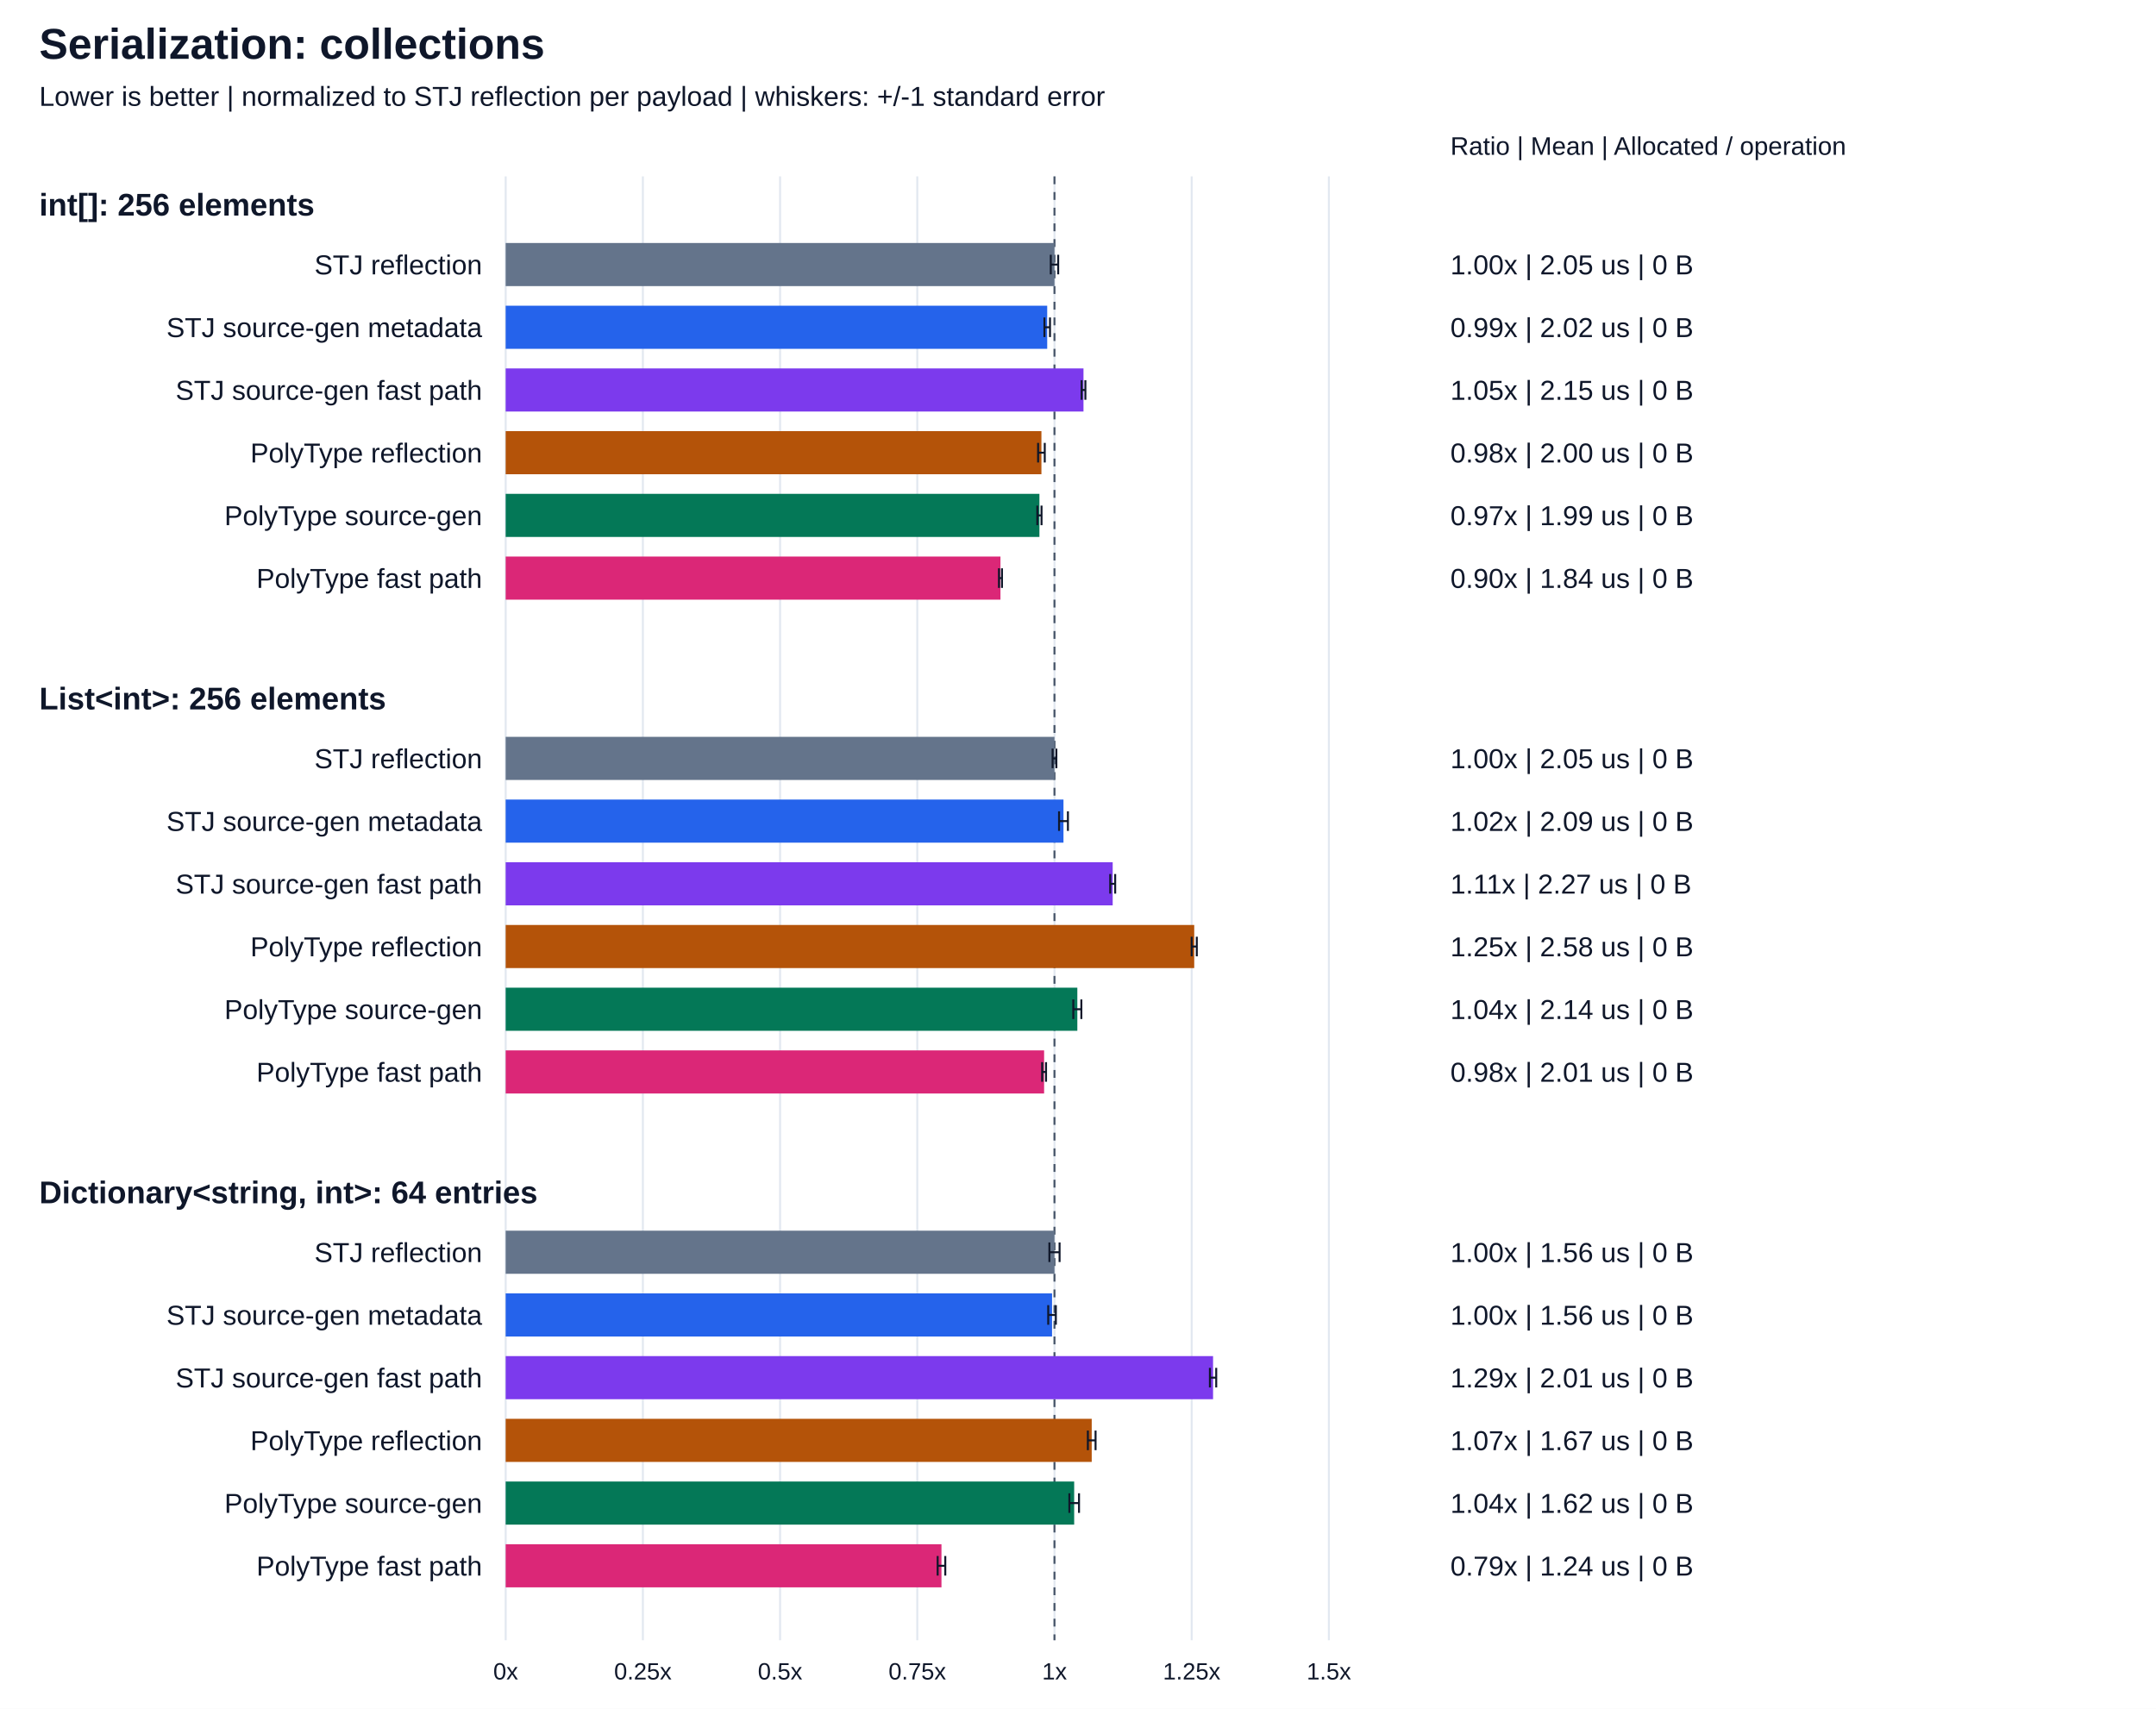
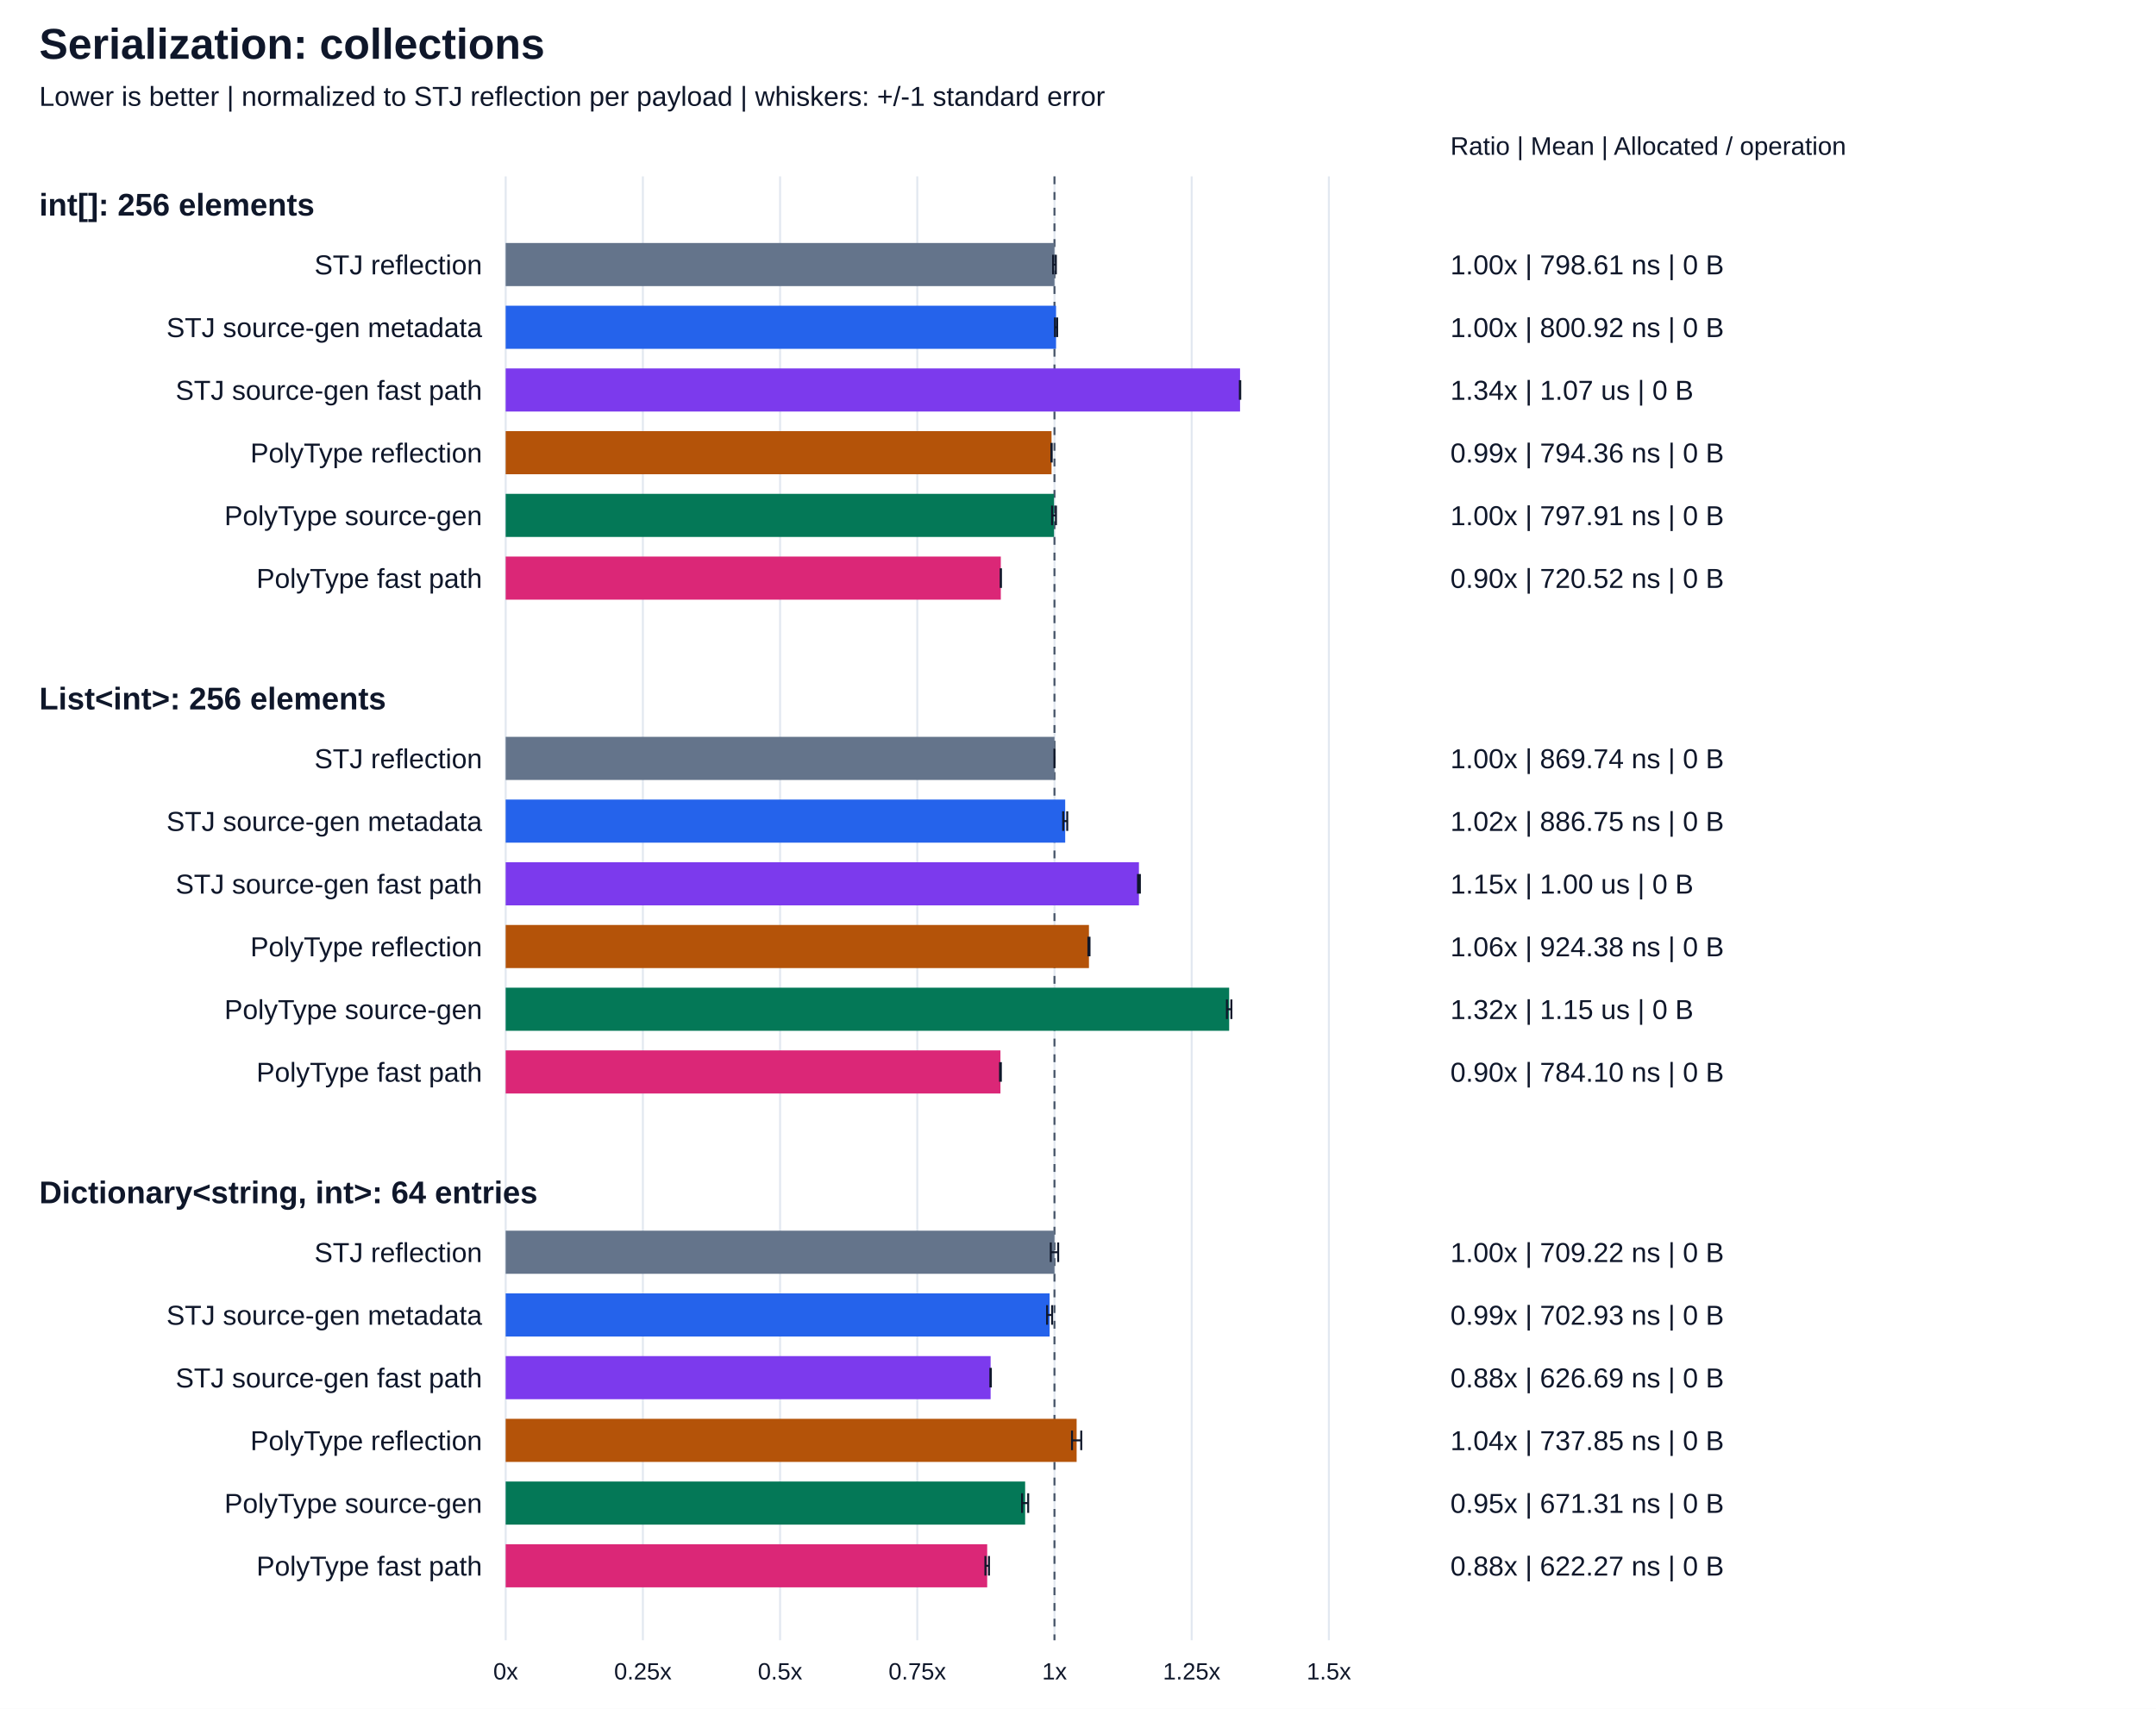
<svg xmlns="http://www.w3.org/2000/svg" width="1100" height="872" viewBox="0 0 1100 872" role="img" aria-labelledby="title desc">
  <rect width="100%" height="100%" fill="#ffffff" />
  <g font-family="Arial, sans-serif" font-size="14" fill="#0f172a">
    <text x="20" y="30" font-size="22" font-weight="bold">Serialization: collections</text>
    <text x="20" y="54">Lower is better | normalized to STJ reflection per payload | whiskers: +/-1 standard error</text>
    <text x="740" y="79" font-size="13">Ratio | Mean | Allocated / operation</text>
    <line x1="258.00" y1="90" x2="258.00" y2="837" stroke="#e2e8f0" />
    <text x="258.00" y="857" text-anchor="middle" font-size="12">0x</text>
    <line x1="328.00" y1="90" x2="328.00" y2="837" stroke="#e2e8f0" />
    <text x="328.00" y="857" text-anchor="middle" font-size="12">0.25x</text>
    <line x1="398.00" y1="90" x2="398.00" y2="837" stroke="#e2e8f0" />
    <text x="398.00" y="857" text-anchor="middle" font-size="12">0.5x</text>
    <line x1="468.00" y1="90" x2="468.00" y2="837" stroke="#e2e8f0" />
    <text x="468.00" y="857" text-anchor="middle" font-size="12">0.75x</text>
    <line x1="538.00" y1="90" x2="538.00" y2="837" stroke="#e2e8f0" />
    <text x="538.00" y="857" text-anchor="middle" font-size="12">1x</text>
    <line x1="608.00" y1="90" x2="608.00" y2="837" stroke="#e2e8f0" />
    <text x="608.00" y="857" text-anchor="middle" font-size="12">1.25x</text>
    <line x1="678.00" y1="90" x2="678.00" y2="837" stroke="#e2e8f0" />
    <text x="678.00" y="857" text-anchor="middle" font-size="12">1.5x</text>
    <line x1="538.00" y1="90" x2="538.00" y2="837" stroke="#475569" stroke-dasharray="4 4" />
    <text x="20" y="110" font-weight="bold" font-size="16">int[]: 256 elements</text>
    <text x="246" y="140" text-anchor="end">STJ reflection</text>
    <rect x="258" y="124" width="280.00" height="22" fill="#64748b" />
-     <path d="M 536.11 135 H 539.89 M 536.11 130 V 140 M 539.89 130 V 140" stroke="#0f172a" fill="none" />
-     <text x="740" y="140">1.00x | 2.05 us | 0 B</text>
+     <path d="M 537.30 135 H 538.70 M 537.30 130 V 140 M 538.70 130 V 140" stroke="#0f172a" fill="none" />
+     <text x="740" y="140">1.00x | 798.61 ns | 0 B</text>
    <text x="246" y="172" text-anchor="end">STJ source-gen metadata</text>
-     <rect x="258" y="156" width="276.29" height="22" fill="#2563eb" />
-     <path d="M 532.87 167 H 535.71 M 532.87 162 V 172 M 535.71 162 V 172" stroke="#0f172a" fill="none" />
-     <text x="740" y="172">0.99x | 2.02 us | 0 B</text>
+     <rect x="258" y="156" width="280.81" height="22" fill="#2563eb" />
+     <path d="M 538.25 167 H 539.37 M 538.25 162 V 172 M 539.37 162 V 172" stroke="#0f172a" fill="none" />
+     <text x="740" y="172">1.00x | 800.92 ns | 0 B</text>
    <text x="246" y="204" text-anchor="end">STJ source-gen fast path</text>
-     <rect x="258" y="188" width="294.80" height="22" fill="#7c3aed" />
-     <path d="M 551.84 199 H 553.77 M 551.84 194 V 204 M 553.77 194 V 204" stroke="#0f172a" fill="none" />
-     <text x="740" y="204">1.05x | 2.15 us | 0 B</text>
+     <rect x="258" y="188" width="374.68" height="22" fill="#7c3aed" />
+     <path d="M 632.59 199 H 632.78 M 632.59 194 V 204 M 632.78 194 V 204" stroke="#0f172a" fill="none" />
+     <text x="740" y="204">1.34x | 1.07 us | 0 B</text>
    <text x="246" y="236" text-anchor="end">PolyType reflection</text>
-     <rect x="258" y="220" width="273.34" height="22" fill="#b45309" />
-     <path d="M 529.64 231 H 533.04 M 529.64 226 V 236 M 533.04 226 V 236" stroke="#0f172a" fill="none" />
-     <text x="740" y="236">0.98x | 2.00 us | 0 B</text>
+     <rect x="258" y="220" width="278.51" height="22" fill="#b45309" />
+     <path d="M 536.42 231 H 536.59 M 536.42 226 V 236 M 536.59 226 V 236" stroke="#0f172a" fill="none" />
+     <text x="740" y="236">0.99x | 794.36 ns | 0 B</text>
    <text x="246" y="268" text-anchor="end">PolyType source-gen</text>
-     <rect x="258" y="252" width="272.32" height="22" fill="#047857" />
-     <path d="M 529.24 263 H 531.40 M 529.24 258 V 268 M 531.40 258 V 268" stroke="#0f172a" fill="none" />
-     <text x="740" y="268">0.97x | 1.99 us | 0 B</text>
+     <rect x="258" y="252" width="279.76" height="22" fill="#047857" />
+     <path d="M 536.76 263 H 538.75 M 536.76 258 V 268 M 538.75 258 V 268" stroke="#0f172a" fill="none" />
+     <text x="740" y="268">1.00x | 797.91 ns | 0 B</text>
    <text x="246" y="300" text-anchor="end">PolyType fast path</text>
-     <rect x="258" y="284" width="252.44" height="22" fill="#db2777" />
-     <path d="M 509.67 295 H 511.22 M 509.67 290 V 300 M 511.22 290 V 300" stroke="#0f172a" fill="none" />
-     <text x="740" y="300">0.90x | 1.84 us | 0 B</text>
+     <rect x="258" y="284" width="252.62" height="22" fill="#db2777" />
+     <path d="M 510.55 295 H 510.70 M 510.55 290 V 300 M 510.70 290 V 300" stroke="#0f172a" fill="none" />
+     <text x="740" y="300">0.90x | 720.52 ns | 0 B</text>
    <text x="20" y="362" font-weight="bold" font-size="16">List&lt;int&gt;: 256 elements</text>
    <text x="246" y="392" text-anchor="end">STJ reflection</text>
    <rect x="258" y="376" width="280.00" height="22" fill="#64748b" />
-     <path d="M 537.04 387 H 538.96 M 537.04 382 V 392 M 538.96 382 V 392" stroke="#0f172a" fill="none" />
-     <text x="740" y="392">1.00x | 2.05 us | 0 B</text>
+     <path d="M 537.97 387 H 538.03 M 537.97 382 V 392 M 538.03 382 V 392" stroke="#0f172a" fill="none" />
+     <text x="740" y="392">1.00x | 869.74 ns | 0 B</text>
    <text x="246" y="424" text-anchor="end">STJ source-gen metadata</text>
-     <rect x="258" y="408" width="284.59" height="22" fill="#2563eb" />
-     <path d="M 540.33 419 H 544.86 M 540.33 414 V 424 M 544.86 414 V 424" stroke="#0f172a" fill="none" />
-     <text x="740" y="424">1.02x | 2.09 us | 0 B</text>
+     <rect x="258" y="408" width="285.47" height="22" fill="#2563eb" />
+     <path d="M 542.44 419 H 544.51 M 542.44 414 V 424 M 544.51 414 V 424" stroke="#0f172a" fill="none" />
+     <text x="740" y="424">1.02x | 886.75 ns | 0 B</text>
    <text x="246" y="456" text-anchor="end">STJ source-gen fast path</text>
-     <rect x="258" y="440" width="309.70" height="22" fill="#7c3aed" />
-     <path d="M 566.44 451 H 568.97 M 566.44 446 V 456 M 568.97 446 V 456" stroke="#0f172a" fill="none" />
-     <text x="740" y="456">1.11x | 2.27 us | 0 B</text>
+     <rect x="258" y="440" width="323.09" height="22" fill="#7c3aed" />
+     <path d="M 580.61 451 H 581.58 M 580.61 446 V 456 M 581.58 446 V 456" stroke="#0f172a" fill="none" />
+     <text x="740" y="456">1.15x | 1.00 us | 0 B</text>
    <text x="246" y="488" text-anchor="end">PolyType reflection</text>
-     <rect x="258" y="472" width="351.30" height="22" fill="#b45309" />
-     <path d="M 607.99 483 H 610.61 M 607.99 478 V 488 M 610.61 478 V 488" stroke="#0f172a" fill="none" />
-     <text x="740" y="488">1.25x | 2.58 us | 0 B</text>
+     <rect x="258" y="472" width="297.59" height="22" fill="#b45309" />
+     <path d="M 555.30 483 H 555.88 M 555.30 478 V 488 M 555.88 478 V 488" stroke="#0f172a" fill="none" />
+     <text x="740" y="488">1.06x | 924.38 ns | 0 B</text>
    <text x="246" y="520" text-anchor="end">PolyType source-gen</text>
-     <rect x="258" y="504" width="291.66" height="22" fill="#047857" />
-     <path d="M 547.60 515 H 551.71 M 547.60 510 V 520 M 551.71 510 V 520" stroke="#0f172a" fill="none" />
-     <text x="740" y="520">1.04x | 2.14 us | 0 B</text>
+     <rect x="258" y="504" width="369.12" height="22" fill="#047857" />
+     <path d="M 625.98 515 H 628.25 M 625.98 510 V 520 M 628.25 510 V 520" stroke="#0f172a" fill="none" />
+     <text x="740" y="520">1.32x | 1.15 us | 0 B</text>
    <text x="246" y="552" text-anchor="end">PolyType fast path</text>
-     <rect x="258" y="536" width="274.71" height="22" fill="#db2777" />
-     <path d="M 531.72 547 H 533.69 M 531.72 542 V 552 M 533.69 542 V 552" stroke="#0f172a" fill="none" />
-     <text x="740" y="552">0.98x | 2.01 us | 0 B</text>
+     <rect x="258" y="536" width="252.43" height="22" fill="#db2777" />
+     <path d="M 510.22 547 H 510.64 M 510.22 542 V 552 M 510.64 542 V 552" stroke="#0f172a" fill="none" />
+     <text x="740" y="552">0.90x | 784.10 ns | 0 B</text>
    <text x="20" y="614" font-weight="bold" font-size="16">Dictionary&lt;string, int&gt;: 64 entries</text>
    <text x="246" y="644" text-anchor="end">STJ reflection</text>
    <rect x="258" y="628" width="280.00" height="22" fill="#64748b" />
-     <path d="M 535.40 639 H 540.60 M 535.40 634 V 644 M 540.60 634 V 644" stroke="#0f172a" fill="none" />
-     <text x="740" y="644">1.00x | 1.56 us | 0 B</text>
+     <path d="M 536.11 639 H 539.89 M 536.11 634 V 644 M 539.89 634 V 644" stroke="#0f172a" fill="none" />
+     <text x="740" y="644">1.00x | 709.22 ns | 0 B</text>
    <text x="246" y="676" text-anchor="end">STJ source-gen metadata</text>
-     <rect x="258" y="660" width="278.76" height="22" fill="#2563eb" />
-     <path d="M 534.81 671 H 538.70 M 534.81 666 V 676 M 538.70 666 V 676" stroke="#0f172a" fill="none" />
-     <text x="740" y="676">1.00x | 1.56 us | 0 B</text>
+     <rect x="258" y="660" width="277.52" height="22" fill="#2563eb" />
+     <path d="M 534.23 671 H 536.80 M 534.23 666 V 676 M 536.80 666 V 676" stroke="#0f172a" fill="none" />
+     <text x="740" y="676">0.99x | 702.93 ns | 0 B</text>
    <text x="246" y="708" text-anchor="end">STJ source-gen fast path</text>
-     <rect x="258" y="692" width="360.91" height="22" fill="#7c3aed" />
-     <path d="M 617.30 703 H 620.52 M 617.30 698 V 708 M 620.52 698 V 708" stroke="#0f172a" fill="none" />
-     <text x="740" y="708">1.29x | 2.01 us | 0 B</text>
+     <rect x="258" y="692" width="247.42" height="22" fill="#7c3aed" />
+     <path d="M 505.29 703 H 505.54 M 505.29 698 V 708 M 505.54 698 V 708" stroke="#0f172a" fill="none" />
+     <text x="740" y="708">0.88x | 626.69 ns | 0 B</text>
    <text x="246" y="740" text-anchor="end">PolyType reflection</text>
-     <rect x="258" y="724" width="299.00" height="22" fill="#b45309" />
-     <path d="M 555.03 735 H 558.96 M 555.03 730 V 740 M 558.96 730 V 740" stroke="#0f172a" fill="none" />
-     <text x="740" y="740">1.07x | 1.67 us | 0 B</text>
+     <rect x="258" y="724" width="291.30" height="22" fill="#b45309" />
+     <path d="M 546.95 735 H 551.66 M 546.95 730 V 740 M 551.66 730 V 740" stroke="#0f172a" fill="none" />
+     <text x="740" y="740">1.04x | 737.85 ns | 0 B</text>
    <text x="246" y="772" text-anchor="end">PolyType source-gen</text>
-     <rect x="258" y="756" width="290.05" height="22" fill="#047857" />
-     <path d="M 545.59 767 H 550.52 M 545.59 762 V 772 M 550.52 762 V 772" stroke="#0f172a" fill="none" />
-     <text x="740" y="772">1.04x | 1.62 us | 0 B</text>
+     <rect x="258" y="756" width="265.03" height="22" fill="#047857" />
+     <path d="M 521.47 767 H 524.59 M 521.47 762 V 772 M 524.59 762 V 772" stroke="#0f172a" fill="none" />
+     <text x="740" y="772">0.95x | 671.31 ns | 0 B</text>
    <text x="246" y="804" text-anchor="end">PolyType fast path</text>
-     <rect x="258" y="788" width="222.34" height="22" fill="#db2777" />
-     <path d="M 478.40 799 H 482.29 M 478.40 794 V 804 M 482.29 794 V 804" stroke="#0f172a" fill="none" />
-     <text x="740" y="804">0.79x | 1.24 us | 0 B</text>
+     <rect x="258" y="788" width="245.67" height="22" fill="#db2777" />
+     <path d="M 502.76 799 H 504.58 M 502.76 794 V 804 M 504.58 794 V 804" stroke="#0f172a" fill="none" />
+     <text x="740" y="804">0.88x | 622.27 ns | 0 B</text>
  </g>
</svg>
